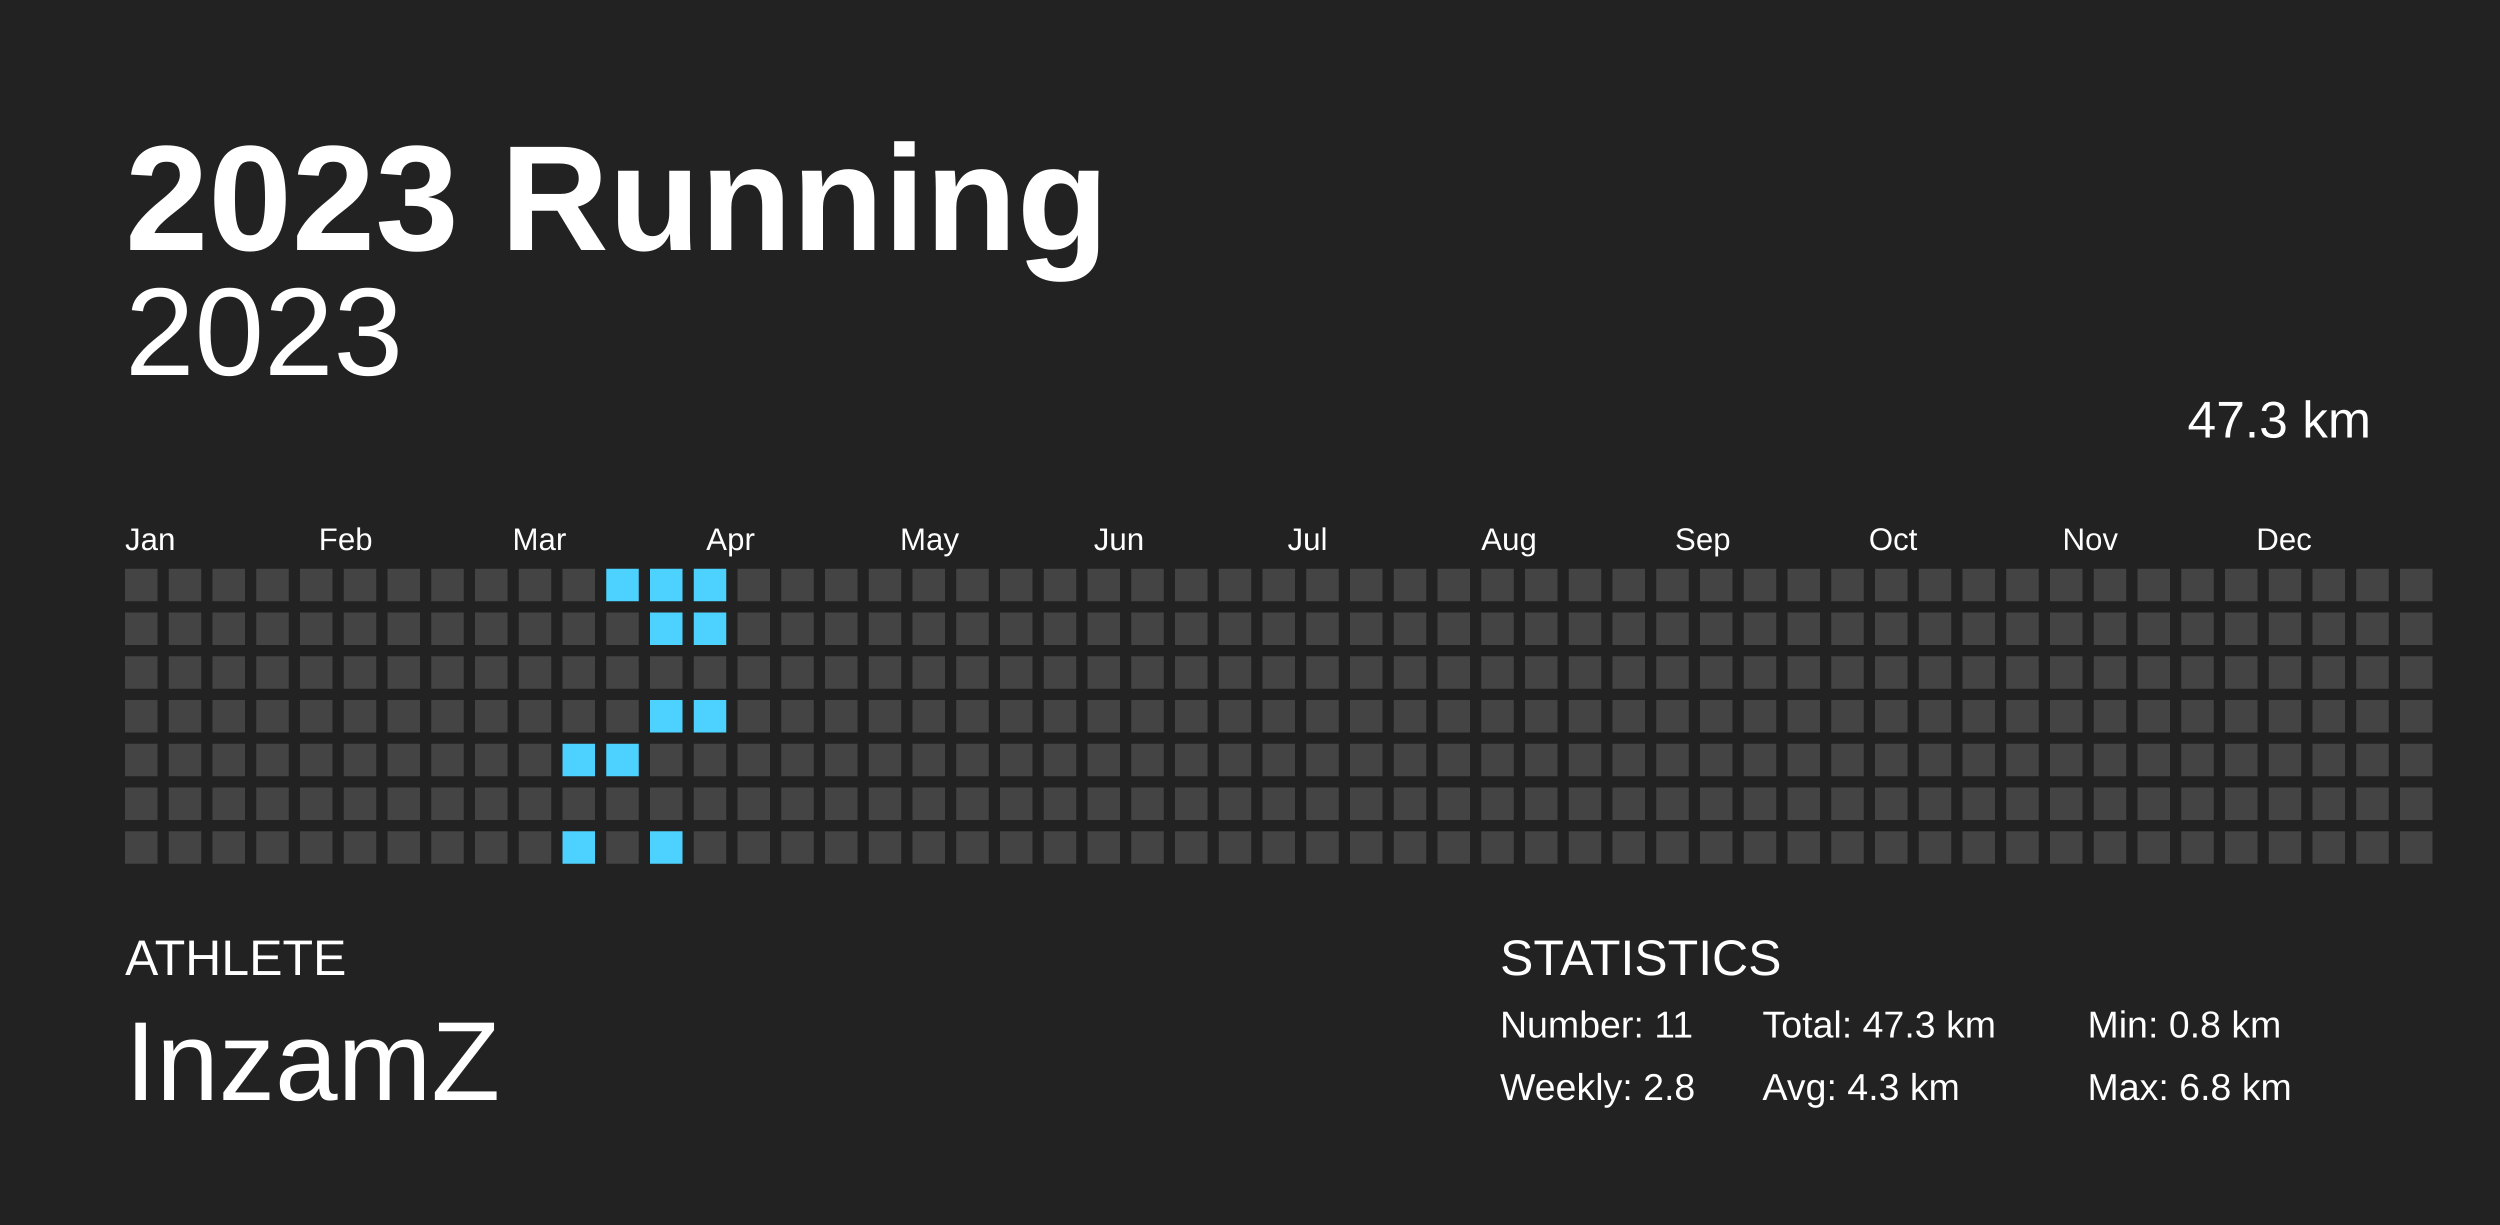
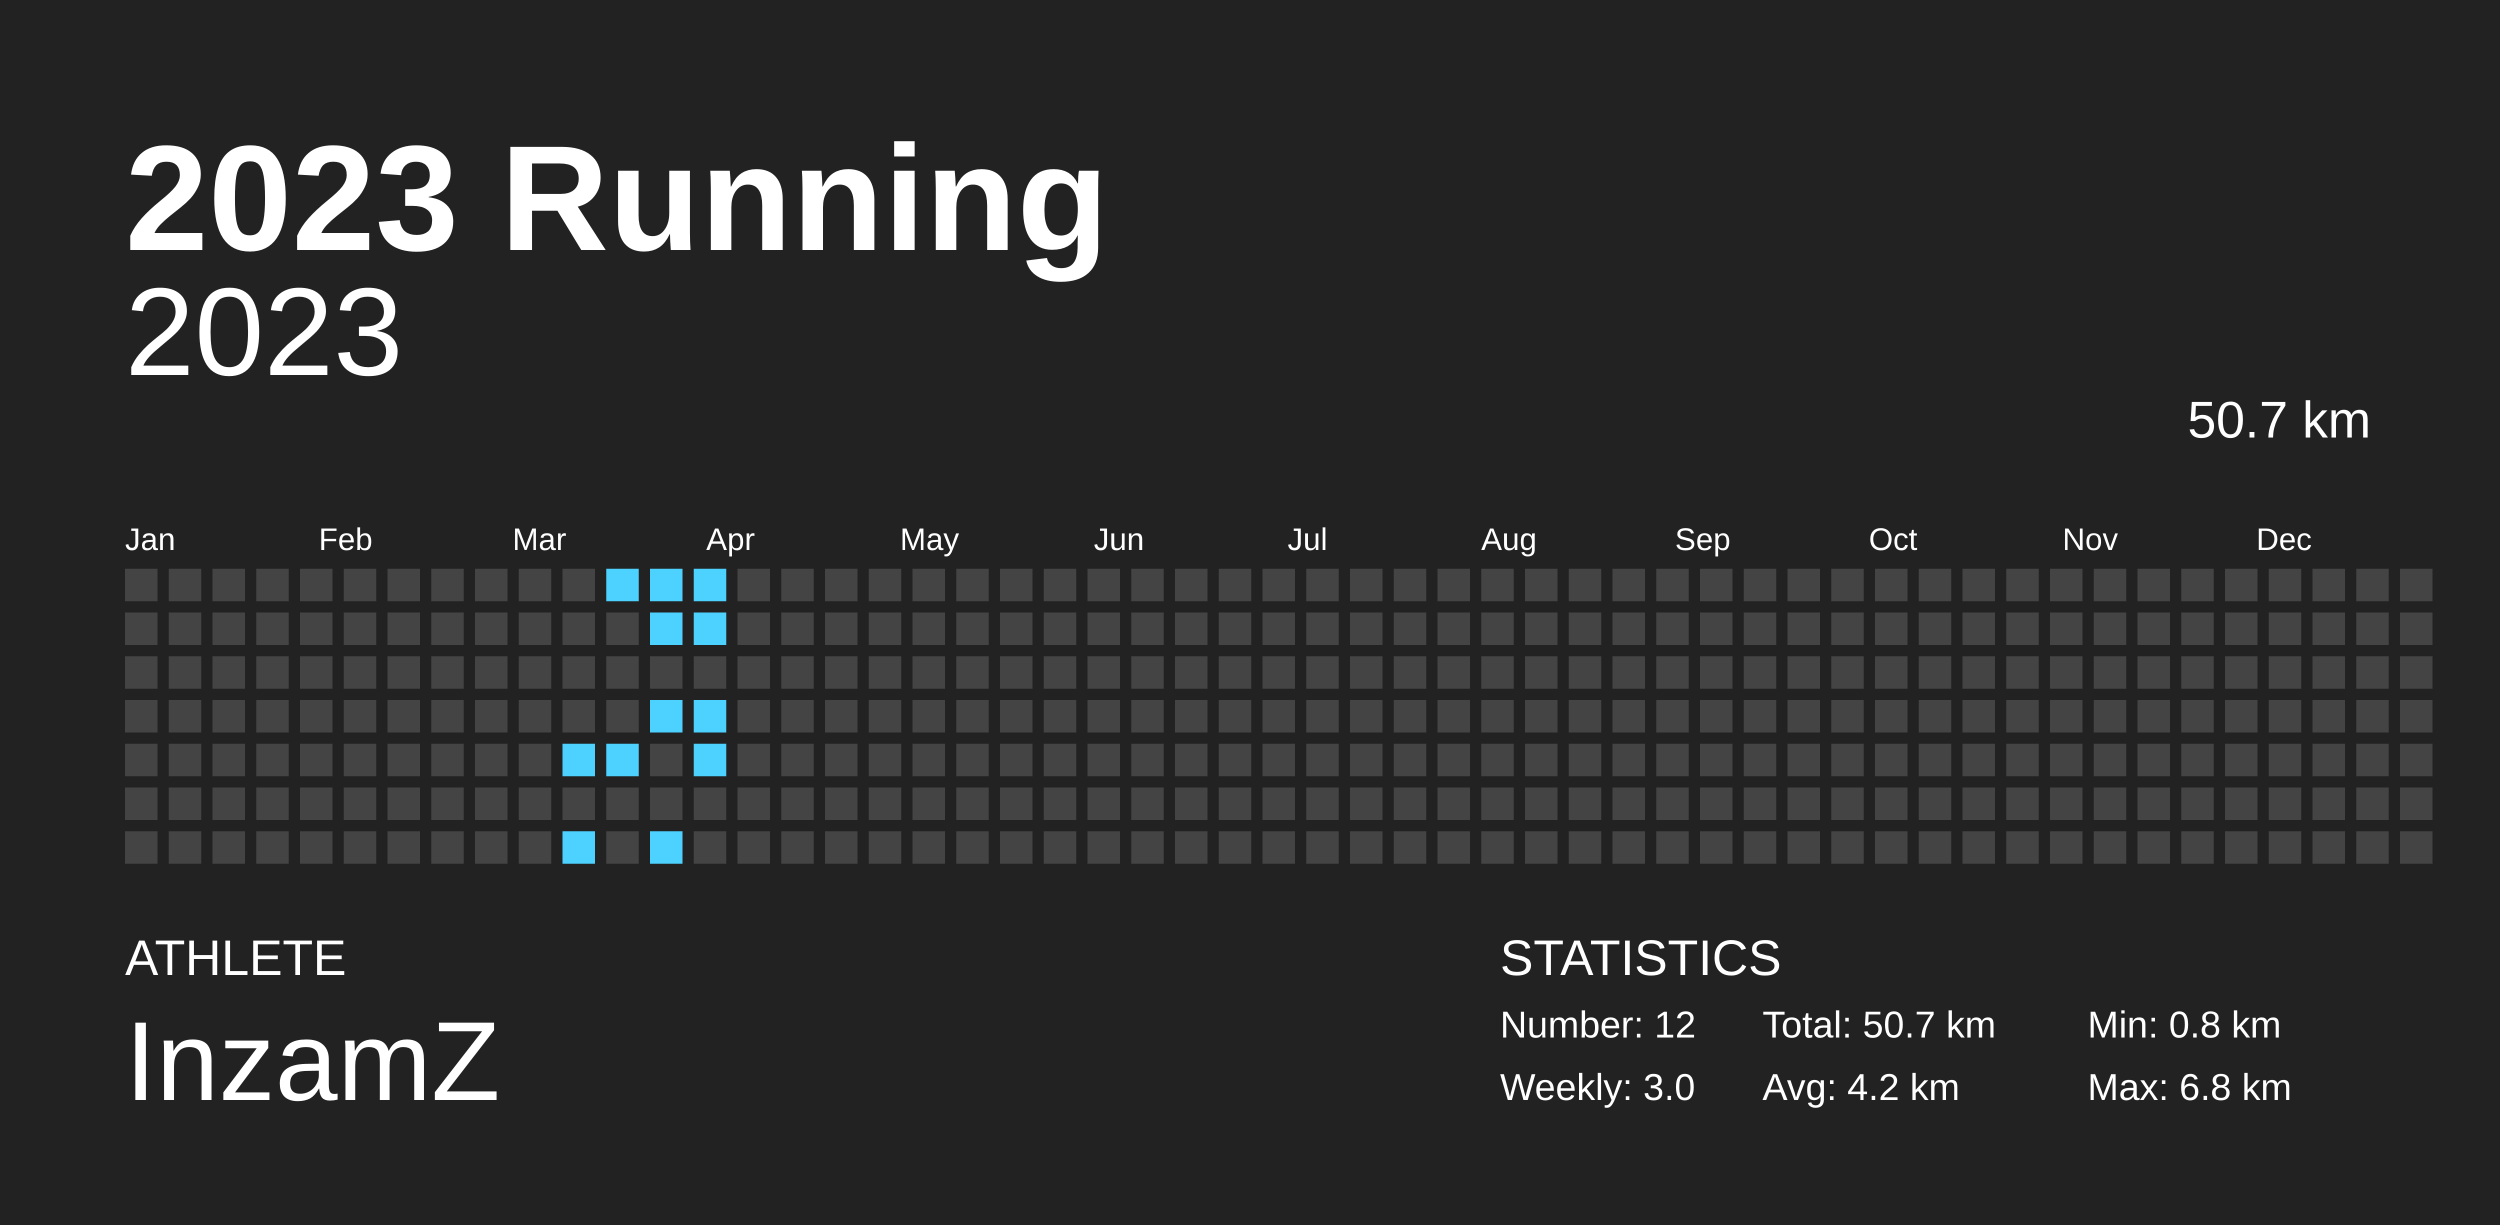
<svg xmlns="http://www.w3.org/2000/svg" baseProfile="full" height="98mm" version="1.1" viewBox="0,0,200,98" width="200mm">
  <defs />
  <rect fill="#222222" height="98" width="200" x="0" y="0" />
  <text fill="#FFFFFF" style="font-size:12px; font-family:Arial; font-weight:bold;" x="10" y="20">2023 Running</text>
  <text fill="#FFFFFF" style="font-size:4px; font-family:Arial" x="10" y="78">ATHLETE</text>
  <text fill="#FFFFFF" style="font-size:9px; font-family:Arial" x="10" y="88">InzamZ</text>
  <text fill="#FFFFFF" style="font-size:4px; font-family:Arial" x="120" y="78">STATISTICS</text>
-   <text fill="#FFFFFF" style="font-size:3px; font-family:Arial" x="120" y="83">Number: 11</text>
-   <text fill="#FFFFFF" style="font-size:3px; font-family:Arial" x="120" y="88">Weekly: 2.8</text>
-   <text fill="#FFFFFF" style="font-size:3px; font-family:Arial" x="141" y="83">Total: 47.3 km</text>
-   <text fill="#FFFFFF" style="font-size:3px; font-family:Arial" x="141" y="88">Avg: 4.3 km</text>
+   <text fill="#FFFFFF" style="font-size:3px; font-family:Arial" x="120" y="83">Number: 12</text>
+   <text fill="#FFFFFF" style="font-size:3px; font-family:Arial" x="120" y="88">Weekly: 3.0</text>
+   <text fill="#FFFFFF" style="font-size:3px; font-family:Arial" x="141" y="83">Total: 50.7 km</text>
+   <text fill="#FFFFFF" style="font-size:3px; font-family:Arial" x="141" y="88">Avg: 4.2 km</text>
  <text fill="#FFFFFF" style="font-size:3px; font-family:Arial" x="167" y="83">Min: 0.8 km</text>
  <text fill="#FFFFFF" style="font-size:3px; font-family:Arial" x="167" y="88">Max: 6.8 km</text>
  <text alignment-baseline="hanging" fill="#FFFFFF" style="font-size:10.0px; font-family:Arial;" x="10" y="30">2023</text>
-   <text alignment-baseline="hanging" fill="#FFFFFF" style="font-size:4.125px; font-family:Arial;" x="175" y="35">47.3 km</text>
+   <text alignment-baseline="hanging" fill="#FFFFFF" style="font-size:4.125px; font-family:Arial;" x="175" y="35">50.7 km</text>
  <text fill="#FFFFFF" style="font-size:2.5px; font-family:Arial" x="10.0" y="44">Jan</text>
  <text fill="#FFFFFF" style="font-size:2.5px; font-family:Arial" x="25.5" y="44">Feb</text>
  <text fill="#FFFFFF" style="font-size:2.5px; font-family:Arial" x="41.0" y="44">Mar</text>
  <text fill="#FFFFFF" style="font-size:2.5px; font-family:Arial" x="56.5" y="44">Apr</text>
  <text fill="#FFFFFF" style="font-size:2.5px; font-family:Arial" x="72.0" y="44">May</text>
  <text fill="#FFFFFF" style="font-size:2.5px; font-family:Arial" x="87.5" y="44">Jun</text>
  <text fill="#FFFFFF" style="font-size:2.5px; font-family:Arial" x="103.0" y="44">Jul</text>
  <text fill="#FFFFFF" style="font-size:2.5px; font-family:Arial" x="118.5" y="44">Aug</text>
  <text fill="#FFFFFF" style="font-size:2.5px; font-family:Arial" x="134.0" y="44">Sep</text>
  <text fill="#FFFFFF" style="font-size:2.5px; font-family:Arial" x="149.5" y="44">Oct</text>
  <text fill="#FFFFFF" style="font-size:2.5px; font-family:Arial" x="165.0" y="44">Nov</text>
  <text fill="#FFFFFF" style="font-size:2.5px; font-family:Arial" x="180.5" y="44">Dec</text>
  <rect fill="#444444" height="2.6" width="2.6" x="10.0" y="45.5" />
  <rect fill="#444444" height="2.6" width="2.6" x="10.0" y="49.0" />
  <rect fill="#444444" height="2.6" width="2.6" x="10.0" y="52.5" />
  <rect fill="#444444" height="2.6" width="2.6" x="10.0" y="56.0" />
  <rect fill="#444444" height="2.6" width="2.6" x="10.0" y="59.5" />
  <rect fill="#444444" height="2.6" width="2.6" x="10.0" y="63.0" />
  <rect fill="#444444" height="2.6" width="2.6" x="10.0" y="66.5" />
  <rect fill="#444444" height="2.6" width="2.6" x="13.5" y="45.5" />
  <rect fill="#444444" height="2.6" width="2.6" x="13.5" y="49.0" />
  <rect fill="#444444" height="2.6" width="2.6" x="13.5" y="52.5" />
  <rect fill="#444444" height="2.6" width="2.6" x="13.5" y="56.0" />
  <rect fill="#444444" height="2.6" width="2.6" x="13.5" y="59.5" />
  <rect fill="#444444" height="2.6" width="2.6" x="13.5" y="63.0" />
  <rect fill="#444444" height="2.6" width="2.6" x="13.5" y="66.5" />
  <rect fill="#444444" height="2.6" width="2.6" x="17.0" y="45.5" />
  <rect fill="#444444" height="2.6" width="2.6" x="17.0" y="49.0" />
  <rect fill="#444444" height="2.6" width="2.6" x="17.0" y="52.5" />
  <rect fill="#444444" height="2.6" width="2.6" x="17.0" y="56.0" />
  <rect fill="#444444" height="2.6" width="2.6" x="17.0" y="59.5" />
  <rect fill="#444444" height="2.6" width="2.6" x="17.0" y="63.0" />
  <rect fill="#444444" height="2.6" width="2.6" x="17.0" y="66.5" />
  <rect fill="#444444" height="2.6" width="2.6" x="20.5" y="45.5" />
  <rect fill="#444444" height="2.6" width="2.6" x="20.5" y="49.0" />
  <rect fill="#444444" height="2.6" width="2.6" x="20.5" y="52.5" />
  <rect fill="#444444" height="2.6" width="2.6" x="20.5" y="56.0" />
  <rect fill="#444444" height="2.6" width="2.6" x="20.5" y="59.5" />
  <rect fill="#444444" height="2.6" width="2.6" x="20.5" y="63.0" />
  <rect fill="#444444" height="2.6" width="2.6" x="20.5" y="66.5" />
  <rect fill="#444444" height="2.6" width="2.6" x="24.0" y="45.5" />
  <rect fill="#444444" height="2.6" width="2.6" x="24.0" y="49.0" />
  <rect fill="#444444" height="2.6" width="2.6" x="24.0" y="52.5" />
  <rect fill="#444444" height="2.6" width="2.6" x="24.0" y="56.0" />
  <rect fill="#444444" height="2.6" width="2.6" x="24.0" y="59.5" />
  <rect fill="#444444" height="2.6" width="2.6" x="24.0" y="63.0" />
  <rect fill="#444444" height="2.6" width="2.6" x="24.0" y="66.5" />
  <rect fill="#444444" height="2.6" width="2.6" x="27.5" y="45.5" />
  <rect fill="#444444" height="2.6" width="2.6" x="27.5" y="49.0" />
  <rect fill="#444444" height="2.6" width="2.6" x="27.5" y="52.5" />
  <rect fill="#444444" height="2.6" width="2.6" x="27.5" y="56.0" />
  <rect fill="#444444" height="2.6" width="2.6" x="27.5" y="59.5" />
  <rect fill="#444444" height="2.6" width="2.6" x="27.5" y="63.0" />
  <rect fill="#444444" height="2.6" width="2.6" x="27.5" y="66.5" />
  <rect fill="#444444" height="2.6" width="2.6" x="31.0" y="45.5" />
  <rect fill="#444444" height="2.6" width="2.6" x="31.0" y="49.0" />
  <rect fill="#444444" height="2.6" width="2.6" x="31.0" y="52.5" />
  <rect fill="#444444" height="2.6" width="2.6" x="31.0" y="56.0" />
  <rect fill="#444444" height="2.6" width="2.6" x="31.0" y="59.5" />
  <rect fill="#444444" height="2.6" width="2.6" x="31.0" y="63.0" />
  <rect fill="#444444" height="2.6" width="2.6" x="31.0" y="66.5" />
  <rect fill="#444444" height="2.6" width="2.6" x="34.5" y="45.5" />
  <rect fill="#444444" height="2.6" width="2.6" x="34.5" y="49.0" />
  <rect fill="#444444" height="2.6" width="2.6" x="34.5" y="52.5" />
  <rect fill="#444444" height="2.6" width="2.6" x="34.5" y="56.0" />
  <rect fill="#444444" height="2.6" width="2.6" x="34.5" y="59.5" />
  <rect fill="#444444" height="2.6" width="2.6" x="34.5" y="63.0" />
  <rect fill="#444444" height="2.6" width="2.6" x="34.5" y="66.5" />
  <rect fill="#444444" height="2.6" width="2.6" x="38.0" y="45.5" />
  <rect fill="#444444" height="2.6" width="2.6" x="38.0" y="49.0" />
  <rect fill="#444444" height="2.6" width="2.6" x="38.0" y="52.5" />
  <rect fill="#444444" height="2.6" width="2.6" x="38.0" y="56.0" />
  <rect fill="#444444" height="2.6" width="2.6" x="38.0" y="59.5" />
  <rect fill="#444444" height="2.6" width="2.6" x="38.0" y="63.0" />
  <rect fill="#444444" height="2.6" width="2.6" x="38.0" y="66.5" />
  <rect fill="#444444" height="2.6" width="2.6" x="41.5" y="45.5" />
  <rect fill="#444444" height="2.6" width="2.6" x="41.5" y="49.0" />
  <rect fill="#444444" height="2.6" width="2.6" x="41.5" y="52.5" />
  <rect fill="#444444" height="2.6" width="2.6" x="41.5" y="56.0" />
  <rect fill="#444444" height="2.6" width="2.6" x="41.5" y="59.5" />
  <rect fill="#444444" height="2.6" width="2.6" x="41.5" y="63.0" />
  <rect fill="#444444" height="2.6" width="2.6" x="41.5" y="66.5" />
  <rect fill="#444444" height="2.6" width="2.6" x="45.0" y="45.5" />
  <rect fill="#444444" height="2.6" width="2.6" x="45.0" y="49.0" />
  <rect fill="#444444" height="2.6" width="2.6" x="45.0" y="52.5" />
  <rect fill="#444444" height="2.6" width="2.6" x="45.0" y="56.0" />
  <rect fill="#4dd2ff" height="2.6" width="2.6" x="45.0" y="59.5" />
  <rect fill="#444444" height="2.6" width="2.6" x="45.0" y="63.0" />
  <rect fill="#4dd2ff" height="2.6" width="2.6" x="45.0" y="66.5" />
  <rect fill="#4dd2ff" height="2.6" width="2.6" x="48.5" y="45.5" />
  <rect fill="#444444" height="2.6" width="2.6" x="48.5" y="49.0" />
  <rect fill="#444444" height="2.6" width="2.6" x="48.5" y="52.5" />
  <rect fill="#444444" height="2.6" width="2.6" x="48.5" y="56.0" />
  <rect fill="#4dd2ff" height="2.6" width="2.6" x="48.5" y="59.5" />
  <rect fill="#444444" height="2.6" width="2.6" x="48.5" y="63.0" />
  <rect fill="#444444" height="2.6" width="2.6" x="48.5" y="66.5" />
  <rect fill="#4dd2ff" height="2.6" width="2.6" x="52.0" y="45.5" />
  <rect fill="#4dd2ff" height="2.6" width="2.6" x="52.0" y="49.0" />
  <rect fill="#444444" height="2.6" width="2.6" x="52.0" y="52.5" />
  <rect fill="#4dd2ff" height="2.6" width="2.6" x="52.0" y="56.0" />
  <rect fill="#444444" height="2.6" width="2.6" x="52.0" y="59.5" />
  <rect fill="#444444" height="2.6" width="2.6" x="52.0" y="63.0" />
  <rect fill="#4dd2ff" height="2.6" width="2.6" x="52.0" y="66.5" />
  <rect fill="#4dd2ff" height="2.6" width="2.6" x="55.5" y="45.5" />
  <rect fill="#4dd2ff" height="2.6" width="2.6" x="55.5" y="49.0" />
  <rect fill="#444444" height="2.6" width="2.6" x="55.5" y="52.5" />
  <rect fill="#4dd2ff" height="2.6" width="2.6" x="55.5" y="56.0" />
-   <rect fill="#444444" height="2.6" width="2.6" x="55.5" y="59.5" />
+   <rect fill="#4dd2ff" height="2.6" width="2.6" x="55.5" y="59.5" />
  <rect fill="#444444" height="2.6" width="2.6" x="55.5" y="63.0" />
  <rect fill="#444444" height="2.6" width="2.6" x="55.5" y="66.5" />
  <rect fill="#444444" height="2.6" width="2.6" x="59.0" y="45.5" />
  <rect fill="#444444" height="2.6" width="2.6" x="59.0" y="49.0" />
  <rect fill="#444444" height="2.6" width="2.6" x="59.0" y="52.5" />
  <rect fill="#444444" height="2.6" width="2.6" x="59.0" y="56.0" />
  <rect fill="#444444" height="2.6" width="2.6" x="59.0" y="59.5" />
  <rect fill="#444444" height="2.6" width="2.6" x="59.0" y="63.0" />
  <rect fill="#444444" height="2.6" width="2.6" x="59.0" y="66.5" />
  <rect fill="#444444" height="2.6" width="2.6" x="62.5" y="45.5" />
  <rect fill="#444444" height="2.6" width="2.6" x="62.5" y="49.0" />
  <rect fill="#444444" height="2.6" width="2.6" x="62.5" y="52.5" />
  <rect fill="#444444" height="2.6" width="2.6" x="62.5" y="56.0" />
  <rect fill="#444444" height="2.6" width="2.6" x="62.5" y="59.5" />
  <rect fill="#444444" height="2.6" width="2.6" x="62.5" y="63.0" />
  <rect fill="#444444" height="2.6" width="2.6" x="62.5" y="66.5" />
  <rect fill="#444444" height="2.6" width="2.6" x="66.0" y="45.5" />
  <rect fill="#444444" height="2.6" width="2.6" x="66.0" y="49.0" />
  <rect fill="#444444" height="2.6" width="2.6" x="66.0" y="52.5" />
  <rect fill="#444444" height="2.6" width="2.6" x="66.0" y="56.0" />
  <rect fill="#444444" height="2.6" width="2.6" x="66.0" y="59.5" />
  <rect fill="#444444" height="2.6" width="2.6" x="66.0" y="63.0" />
  <rect fill="#444444" height="2.6" width="2.6" x="66.0" y="66.5" />
  <rect fill="#444444" height="2.6" width="2.6" x="69.5" y="45.5" />
  <rect fill="#444444" height="2.6" width="2.6" x="69.5" y="49.0" />
  <rect fill="#444444" height="2.6" width="2.6" x="69.5" y="52.5" />
  <rect fill="#444444" height="2.6" width="2.6" x="69.5" y="56.0" />
  <rect fill="#444444" height="2.6" width="2.6" x="69.5" y="59.5" />
  <rect fill="#444444" height="2.6" width="2.6" x="69.5" y="63.0" />
  <rect fill="#444444" height="2.6" width="2.6" x="69.5" y="66.5" />
  <rect fill="#444444" height="2.6" width="2.6" x="73.0" y="45.5" />
  <rect fill="#444444" height="2.6" width="2.6" x="73.0" y="49.0" />
  <rect fill="#444444" height="2.6" width="2.6" x="73.0" y="52.5" />
  <rect fill="#444444" height="2.6" width="2.6" x="73.0" y="56.0" />
  <rect fill="#444444" height="2.6" width="2.6" x="73.0" y="59.5" />
  <rect fill="#444444" height="2.6" width="2.6" x="73.0" y="63.0" />
  <rect fill="#444444" height="2.6" width="2.6" x="73.0" y="66.5" />
  <rect fill="#444444" height="2.6" width="2.6" x="76.5" y="45.5" />
  <rect fill="#444444" height="2.6" width="2.6" x="76.5" y="49.0" />
  <rect fill="#444444" height="2.6" width="2.6" x="76.5" y="52.5" />
  <rect fill="#444444" height="2.6" width="2.6" x="76.5" y="56.0" />
  <rect fill="#444444" height="2.6" width="2.6" x="76.5" y="59.5" />
  <rect fill="#444444" height="2.6" width="2.6" x="76.5" y="63.0" />
  <rect fill="#444444" height="2.6" width="2.6" x="76.5" y="66.5" />
  <rect fill="#444444" height="2.6" width="2.6" x="80.0" y="45.5" />
  <rect fill="#444444" height="2.6" width="2.6" x="80.0" y="49.0" />
  <rect fill="#444444" height="2.6" width="2.6" x="80.0" y="52.5" />
  <rect fill="#444444" height="2.6" width="2.6" x="80.0" y="56.0" />
  <rect fill="#444444" height="2.6" width="2.6" x="80.0" y="59.5" />
  <rect fill="#444444" height="2.6" width="2.6" x="80.0" y="63.0" />
  <rect fill="#444444" height="2.6" width="2.6" x="80.0" y="66.5" />
  <rect fill="#444444" height="2.6" width="2.6" x="83.5" y="45.5" />
  <rect fill="#444444" height="2.6" width="2.6" x="83.5" y="49.0" />
  <rect fill="#444444" height="2.6" width="2.6" x="83.5" y="52.5" />
  <rect fill="#444444" height="2.6" width="2.6" x="83.5" y="56.0" />
  <rect fill="#444444" height="2.6" width="2.6" x="83.5" y="59.5" />
  <rect fill="#444444" height="2.6" width="2.6" x="83.5" y="63.0" />
  <rect fill="#444444" height="2.6" width="2.6" x="83.5" y="66.5" />
  <rect fill="#444444" height="2.6" width="2.6" x="87.0" y="45.5" />
  <rect fill="#444444" height="2.6" width="2.6" x="87.0" y="49.0" />
  <rect fill="#444444" height="2.6" width="2.6" x="87.0" y="52.5" />
  <rect fill="#444444" height="2.6" width="2.6" x="87.0" y="56.0" />
  <rect fill="#444444" height="2.6" width="2.6" x="87.0" y="59.5" />
  <rect fill="#444444" height="2.6" width="2.6" x="87.0" y="63.0" />
  <rect fill="#444444" height="2.6" width="2.6" x="87.0" y="66.5" />
  <rect fill="#444444" height="2.6" width="2.6" x="90.5" y="45.5" />
  <rect fill="#444444" height="2.6" width="2.6" x="90.5" y="49.0" />
  <rect fill="#444444" height="2.6" width="2.6" x="90.5" y="52.5" />
  <rect fill="#444444" height="2.6" width="2.6" x="90.5" y="56.0" />
  <rect fill="#444444" height="2.6" width="2.6" x="90.5" y="59.5" />
  <rect fill="#444444" height="2.6" width="2.6" x="90.5" y="63.0" />
  <rect fill="#444444" height="2.6" width="2.6" x="90.5" y="66.5" />
  <rect fill="#444444" height="2.6" width="2.6" x="94.0" y="45.5" />
  <rect fill="#444444" height="2.6" width="2.6" x="94.0" y="49.0" />
  <rect fill="#444444" height="2.6" width="2.6" x="94.0" y="52.5" />
  <rect fill="#444444" height="2.6" width="2.6" x="94.0" y="56.0" />
  <rect fill="#444444" height="2.6" width="2.6" x="94.0" y="59.5" />
  <rect fill="#444444" height="2.6" width="2.6" x="94.0" y="63.0" />
  <rect fill="#444444" height="2.6" width="2.6" x="94.0" y="66.5" />
  <rect fill="#444444" height="2.6" width="2.6" x="97.5" y="45.5" />
  <rect fill="#444444" height="2.6" width="2.6" x="97.5" y="49.0" />
  <rect fill="#444444" height="2.6" width="2.6" x="97.5" y="52.5" />
  <rect fill="#444444" height="2.6" width="2.6" x="97.5" y="56.0" />
  <rect fill="#444444" height="2.6" width="2.6" x="97.5" y="59.5" />
  <rect fill="#444444" height="2.6" width="2.6" x="97.5" y="63.0" />
  <rect fill="#444444" height="2.6" width="2.6" x="97.5" y="66.5" />
  <rect fill="#444444" height="2.6" width="2.6" x="101.0" y="45.5" />
  <rect fill="#444444" height="2.6" width="2.6" x="101.0" y="49.0" />
  <rect fill="#444444" height="2.6" width="2.6" x="101.0" y="52.5" />
  <rect fill="#444444" height="2.6" width="2.6" x="101.0" y="56.0" />
  <rect fill="#444444" height="2.6" width="2.6" x="101.0" y="59.5" />
  <rect fill="#444444" height="2.6" width="2.6" x="101.0" y="63.0" />
  <rect fill="#444444" height="2.6" width="2.6" x="101.0" y="66.5" />
  <rect fill="#444444" height="2.6" width="2.6" x="104.5" y="45.5" />
  <rect fill="#444444" height="2.6" width="2.6" x="104.5" y="49.0" />
  <rect fill="#444444" height="2.6" width="2.6" x="104.5" y="52.5" />
  <rect fill="#444444" height="2.6" width="2.6" x="104.5" y="56.0" />
  <rect fill="#444444" height="2.6" width="2.6" x="104.5" y="59.5" />
  <rect fill="#444444" height="2.6" width="2.6" x="104.5" y="63.0" />
  <rect fill="#444444" height="2.6" width="2.6" x="104.5" y="66.5" />
  <rect fill="#444444" height="2.6" width="2.6" x="108.0" y="45.5" />
  <rect fill="#444444" height="2.6" width="2.6" x="108.0" y="49.0" />
  <rect fill="#444444" height="2.6" width="2.6" x="108.0" y="52.5" />
  <rect fill="#444444" height="2.6" width="2.6" x="108.0" y="56.0" />
  <rect fill="#444444" height="2.6" width="2.6" x="108.0" y="59.5" />
  <rect fill="#444444" height="2.6" width="2.6" x="108.0" y="63.0" />
  <rect fill="#444444" height="2.6" width="2.6" x="108.0" y="66.5" />
  <rect fill="#444444" height="2.6" width="2.6" x="111.5" y="45.5" />
  <rect fill="#444444" height="2.6" width="2.6" x="111.5" y="49.0" />
  <rect fill="#444444" height="2.6" width="2.6" x="111.5" y="52.5" />
  <rect fill="#444444" height="2.6" width="2.6" x="111.5" y="56.0" />
  <rect fill="#444444" height="2.6" width="2.6" x="111.5" y="59.5" />
  <rect fill="#444444" height="2.6" width="2.6" x="111.5" y="63.0" />
  <rect fill="#444444" height="2.6" width="2.6" x="111.5" y="66.5" />
  <rect fill="#444444" height="2.6" width="2.6" x="115.0" y="45.5" />
  <rect fill="#444444" height="2.6" width="2.6" x="115.0" y="49.0" />
  <rect fill="#444444" height="2.6" width="2.6" x="115.0" y="52.5" />
  <rect fill="#444444" height="2.6" width="2.6" x="115.0" y="56.0" />
  <rect fill="#444444" height="2.6" width="2.6" x="115.0" y="59.5" />
  <rect fill="#444444" height="2.6" width="2.6" x="115.0" y="63.0" />
  <rect fill="#444444" height="2.6" width="2.6" x="115.0" y="66.5" />
  <rect fill="#444444" height="2.6" width="2.6" x="118.5" y="45.5" />
  <rect fill="#444444" height="2.6" width="2.6" x="118.5" y="49.0" />
  <rect fill="#444444" height="2.6" width="2.6" x="118.5" y="52.5" />
  <rect fill="#444444" height="2.6" width="2.6" x="118.5" y="56.0" />
  <rect fill="#444444" height="2.6" width="2.6" x="118.5" y="59.5" />
  <rect fill="#444444" height="2.6" width="2.6" x="118.5" y="63.0" />
  <rect fill="#444444" height="2.6" width="2.6" x="118.5" y="66.5" />
  <rect fill="#444444" height="2.6" width="2.6" x="122.0" y="45.5" />
  <rect fill="#444444" height="2.6" width="2.6" x="122.0" y="49.0" />
  <rect fill="#444444" height="2.6" width="2.6" x="122.0" y="52.5" />
  <rect fill="#444444" height="2.6" width="2.6" x="122.0" y="56.0" />
  <rect fill="#444444" height="2.6" width="2.6" x="122.0" y="59.5" />
  <rect fill="#444444" height="2.6" width="2.6" x="122.0" y="63.0" />
  <rect fill="#444444" height="2.6" width="2.6" x="122.0" y="66.5" />
  <rect fill="#444444" height="2.6" width="2.6" x="125.5" y="45.5" />
  <rect fill="#444444" height="2.6" width="2.6" x="125.5" y="49.0" />
  <rect fill="#444444" height="2.6" width="2.6" x="125.5" y="52.5" />
  <rect fill="#444444" height="2.6" width="2.6" x="125.5" y="56.0" />
  <rect fill="#444444" height="2.6" width="2.6" x="125.5" y="59.5" />
  <rect fill="#444444" height="2.6" width="2.6" x="125.5" y="63.0" />
  <rect fill="#444444" height="2.6" width="2.6" x="125.5" y="66.5" />
  <rect fill="#444444" height="2.6" width="2.6" x="129.0" y="45.5" />
  <rect fill="#444444" height="2.6" width="2.6" x="129.0" y="49.0" />
  <rect fill="#444444" height="2.6" width="2.6" x="129.0" y="52.5" />
  <rect fill="#444444" height="2.6" width="2.6" x="129.0" y="56.0" />
  <rect fill="#444444" height="2.6" width="2.6" x="129.0" y="59.5" />
  <rect fill="#444444" height="2.6" width="2.6" x="129.0" y="63.0" />
  <rect fill="#444444" height="2.6" width="2.6" x="129.0" y="66.5" />
  <rect fill="#444444" height="2.6" width="2.6" x="132.5" y="45.5" />
  <rect fill="#444444" height="2.6" width="2.6" x="132.5" y="49.0" />
  <rect fill="#444444" height="2.6" width="2.6" x="132.5" y="52.5" />
  <rect fill="#444444" height="2.6" width="2.6" x="132.5" y="56.0" />
  <rect fill="#444444" height="2.6" width="2.6" x="132.5" y="59.5" />
  <rect fill="#444444" height="2.6" width="2.6" x="132.5" y="63.0" />
  <rect fill="#444444" height="2.6" width="2.6" x="132.5" y="66.5" />
  <rect fill="#444444" height="2.6" width="2.6" x="136.0" y="45.5" />
  <rect fill="#444444" height="2.6" width="2.6" x="136.0" y="49.0" />
  <rect fill="#444444" height="2.6" width="2.6" x="136.0" y="52.5" />
  <rect fill="#444444" height="2.6" width="2.6" x="136.0" y="56.0" />
  <rect fill="#444444" height="2.6" width="2.6" x="136.0" y="59.5" />
  <rect fill="#444444" height="2.6" width="2.6" x="136.0" y="63.0" />
  <rect fill="#444444" height="2.6" width="2.6" x="136.0" y="66.5" />
  <rect fill="#444444" height="2.6" width="2.6" x="139.5" y="45.5" />
  <rect fill="#444444" height="2.6" width="2.6" x="139.5" y="49.0" />
  <rect fill="#444444" height="2.6" width="2.6" x="139.5" y="52.5" />
  <rect fill="#444444" height="2.6" width="2.6" x="139.5" y="56.0" />
  <rect fill="#444444" height="2.6" width="2.6" x="139.5" y="59.5" />
  <rect fill="#444444" height="2.6" width="2.6" x="139.5" y="63.0" />
  <rect fill="#444444" height="2.6" width="2.6" x="139.5" y="66.5" />
  <rect fill="#444444" height="2.6" width="2.6" x="143.0" y="45.5" />
  <rect fill="#444444" height="2.6" width="2.6" x="143.0" y="49.0" />
  <rect fill="#444444" height="2.6" width="2.6" x="143.0" y="52.5" />
  <rect fill="#444444" height="2.6" width="2.6" x="143.0" y="56.0" />
  <rect fill="#444444" height="2.6" width="2.6" x="143.0" y="59.5" />
  <rect fill="#444444" height="2.6" width="2.6" x="143.0" y="63.0" />
  <rect fill="#444444" height="2.6" width="2.6" x="143.0" y="66.5" />
  <rect fill="#444444" height="2.6" width="2.6" x="146.5" y="45.5" />
  <rect fill="#444444" height="2.6" width="2.6" x="146.5" y="49.0" />
  <rect fill="#444444" height="2.6" width="2.6" x="146.5" y="52.5" />
  <rect fill="#444444" height="2.6" width="2.6" x="146.5" y="56.0" />
  <rect fill="#444444" height="2.6" width="2.6" x="146.5" y="59.5" />
  <rect fill="#444444" height="2.6" width="2.6" x="146.5" y="63.0" />
  <rect fill="#444444" height="2.6" width="2.6" x="146.5" y="66.5" />
  <rect fill="#444444" height="2.6" width="2.6" x="150.0" y="45.5" />
  <rect fill="#444444" height="2.6" width="2.6" x="150.0" y="49.0" />
  <rect fill="#444444" height="2.6" width="2.6" x="150.0" y="52.5" />
  <rect fill="#444444" height="2.6" width="2.6" x="150.0" y="56.0" />
  <rect fill="#444444" height="2.6" width="2.6" x="150.0" y="59.5" />
  <rect fill="#444444" height="2.6" width="2.6" x="150.0" y="63.0" />
  <rect fill="#444444" height="2.6" width="2.6" x="150.0" y="66.5" />
  <rect fill="#444444" height="2.6" width="2.6" x="153.5" y="45.5" />
  <rect fill="#444444" height="2.6" width="2.6" x="153.5" y="49.0" />
  <rect fill="#444444" height="2.6" width="2.6" x="153.5" y="52.5" />
  <rect fill="#444444" height="2.6" width="2.6" x="153.5" y="56.0" />
  <rect fill="#444444" height="2.6" width="2.6" x="153.5" y="59.5" />
  <rect fill="#444444" height="2.6" width="2.6" x="153.5" y="63.0" />
  <rect fill="#444444" height="2.6" width="2.6" x="153.5" y="66.5" />
  <rect fill="#444444" height="2.6" width="2.6" x="157.0" y="45.5" />
  <rect fill="#444444" height="2.6" width="2.6" x="157.0" y="49.0" />
  <rect fill="#444444" height="2.6" width="2.6" x="157.0" y="52.5" />
  <rect fill="#444444" height="2.6" width="2.6" x="157.0" y="56.0" />
  <rect fill="#444444" height="2.6" width="2.6" x="157.0" y="59.5" />
  <rect fill="#444444" height="2.6" width="2.6" x="157.0" y="63.0" />
  <rect fill="#444444" height="2.6" width="2.6" x="157.0" y="66.5" />
  <rect fill="#444444" height="2.6" width="2.6" x="160.5" y="45.5" />
  <rect fill="#444444" height="2.6" width="2.6" x="160.5" y="49.0" />
  <rect fill="#444444" height="2.6" width="2.6" x="160.5" y="52.5" />
  <rect fill="#444444" height="2.6" width="2.6" x="160.5" y="56.0" />
  <rect fill="#444444" height="2.6" width="2.6" x="160.5" y="59.5" />
  <rect fill="#444444" height="2.6" width="2.6" x="160.5" y="63.0" />
  <rect fill="#444444" height="2.6" width="2.6" x="160.5" y="66.5" />
  <rect fill="#444444" height="2.6" width="2.6" x="164.0" y="45.5" />
  <rect fill="#444444" height="2.6" width="2.6" x="164.0" y="49.0" />
  <rect fill="#444444" height="2.6" width="2.6" x="164.0" y="52.5" />
  <rect fill="#444444" height="2.6" width="2.6" x="164.0" y="56.0" />
  <rect fill="#444444" height="2.6" width="2.6" x="164.0" y="59.5" />
  <rect fill="#444444" height="2.6" width="2.6" x="164.0" y="63.0" />
  <rect fill="#444444" height="2.6" width="2.6" x="164.0" y="66.5" />
  <rect fill="#444444" height="2.6" width="2.6" x="167.5" y="45.5" />
  <rect fill="#444444" height="2.6" width="2.6" x="167.5" y="49.0" />
  <rect fill="#444444" height="2.6" width="2.6" x="167.5" y="52.5" />
  <rect fill="#444444" height="2.6" width="2.6" x="167.5" y="56.0" />
  <rect fill="#444444" height="2.6" width="2.6" x="167.5" y="59.5" />
  <rect fill="#444444" height="2.6" width="2.6" x="167.5" y="63.0" />
  <rect fill="#444444" height="2.6" width="2.6" x="167.5" y="66.5" />
  <rect fill="#444444" height="2.6" width="2.6" x="171.0" y="45.5" />
  <rect fill="#444444" height="2.6" width="2.6" x="171.0" y="49.0" />
  <rect fill="#444444" height="2.6" width="2.6" x="171.0" y="52.5" />
  <rect fill="#444444" height="2.6" width="2.6" x="171.0" y="56.0" />
  <rect fill="#444444" height="2.6" width="2.6" x="171.0" y="59.5" />
  <rect fill="#444444" height="2.6" width="2.6" x="171.0" y="63.0" />
  <rect fill="#444444" height="2.6" width="2.6" x="171.0" y="66.5" />
  <rect fill="#444444" height="2.6" width="2.6" x="174.5" y="45.5" />
  <rect fill="#444444" height="2.6" width="2.6" x="174.5" y="49.0" />
  <rect fill="#444444" height="2.6" width="2.6" x="174.5" y="52.5" />
  <rect fill="#444444" height="2.6" width="2.6" x="174.5" y="56.0" />
  <rect fill="#444444" height="2.6" width="2.6" x="174.5" y="59.5" />
  <rect fill="#444444" height="2.6" width="2.6" x="174.5" y="63.0" />
  <rect fill="#444444" height="2.6" width="2.6" x="174.5" y="66.5" />
  <rect fill="#444444" height="2.6" width="2.6" x="178.0" y="45.5" />
  <rect fill="#444444" height="2.6" width="2.6" x="178.0" y="49.0" />
  <rect fill="#444444" height="2.6" width="2.6" x="178.0" y="52.5" />
  <rect fill="#444444" height="2.6" width="2.6" x="178.0" y="56.0" />
  <rect fill="#444444" height="2.6" width="2.6" x="178.0" y="59.5" />
  <rect fill="#444444" height="2.6" width="2.6" x="178.0" y="63.0" />
  <rect fill="#444444" height="2.6" width="2.6" x="178.0" y="66.5" />
  <rect fill="#444444" height="2.6" width="2.6" x="181.5" y="45.5" />
  <rect fill="#444444" height="2.6" width="2.6" x="181.5" y="49.0" />
  <rect fill="#444444" height="2.6" width="2.6" x="181.5" y="52.5" />
  <rect fill="#444444" height="2.6" width="2.6" x="181.5" y="56.0" />
  <rect fill="#444444" height="2.6" width="2.6" x="181.5" y="59.5" />
  <rect fill="#444444" height="2.6" width="2.6" x="181.5" y="63.0" />
  <rect fill="#444444" height="2.6" width="2.6" x="181.5" y="66.5" />
  <rect fill="#444444" height="2.6" width="2.6" x="185.0" y="45.5" />
  <rect fill="#444444" height="2.6" width="2.6" x="185.0" y="49.0" />
  <rect fill="#444444" height="2.6" width="2.6" x="185.0" y="52.5" />
  <rect fill="#444444" height="2.6" width="2.6" x="185.0" y="56.0" />
  <rect fill="#444444" height="2.6" width="2.6" x="185.0" y="59.5" />
  <rect fill="#444444" height="2.6" width="2.6" x="185.0" y="63.0" />
  <rect fill="#444444" height="2.6" width="2.6" x="185.0" y="66.5" />
  <rect fill="#444444" height="2.6" width="2.6" x="188.5" y="45.5" />
  <rect fill="#444444" height="2.6" width="2.6" x="188.5" y="49.0" />
  <rect fill="#444444" height="2.6" width="2.6" x="188.5" y="52.5" />
  <rect fill="#444444" height="2.6" width="2.6" x="188.5" y="56.0" />
  <rect fill="#444444" height="2.6" width="2.6" x="188.5" y="59.5" />
  <rect fill="#444444" height="2.6" width="2.6" x="188.5" y="63.0" />
  <rect fill="#444444" height="2.6" width="2.6" x="188.5" y="66.5" />
  <rect fill="#444444" height="2.6" width="2.6" x="192.0" y="45.5" />
  <rect fill="#444444" height="2.6" width="2.6" x="192.0" y="49.0" />
  <rect fill="#444444" height="2.6" width="2.6" x="192.0" y="52.5" />
  <rect fill="#444444" height="2.6" width="2.6" x="192.0" y="56.0" />
  <rect fill="#444444" height="2.6" width="2.6" x="192.0" y="59.5" />
  <rect fill="#444444" height="2.6" width="2.6" x="192.0" y="63.0" />
  <rect fill="#444444" height="2.6" width="2.6" x="192.0" y="66.5" />
</svg>
